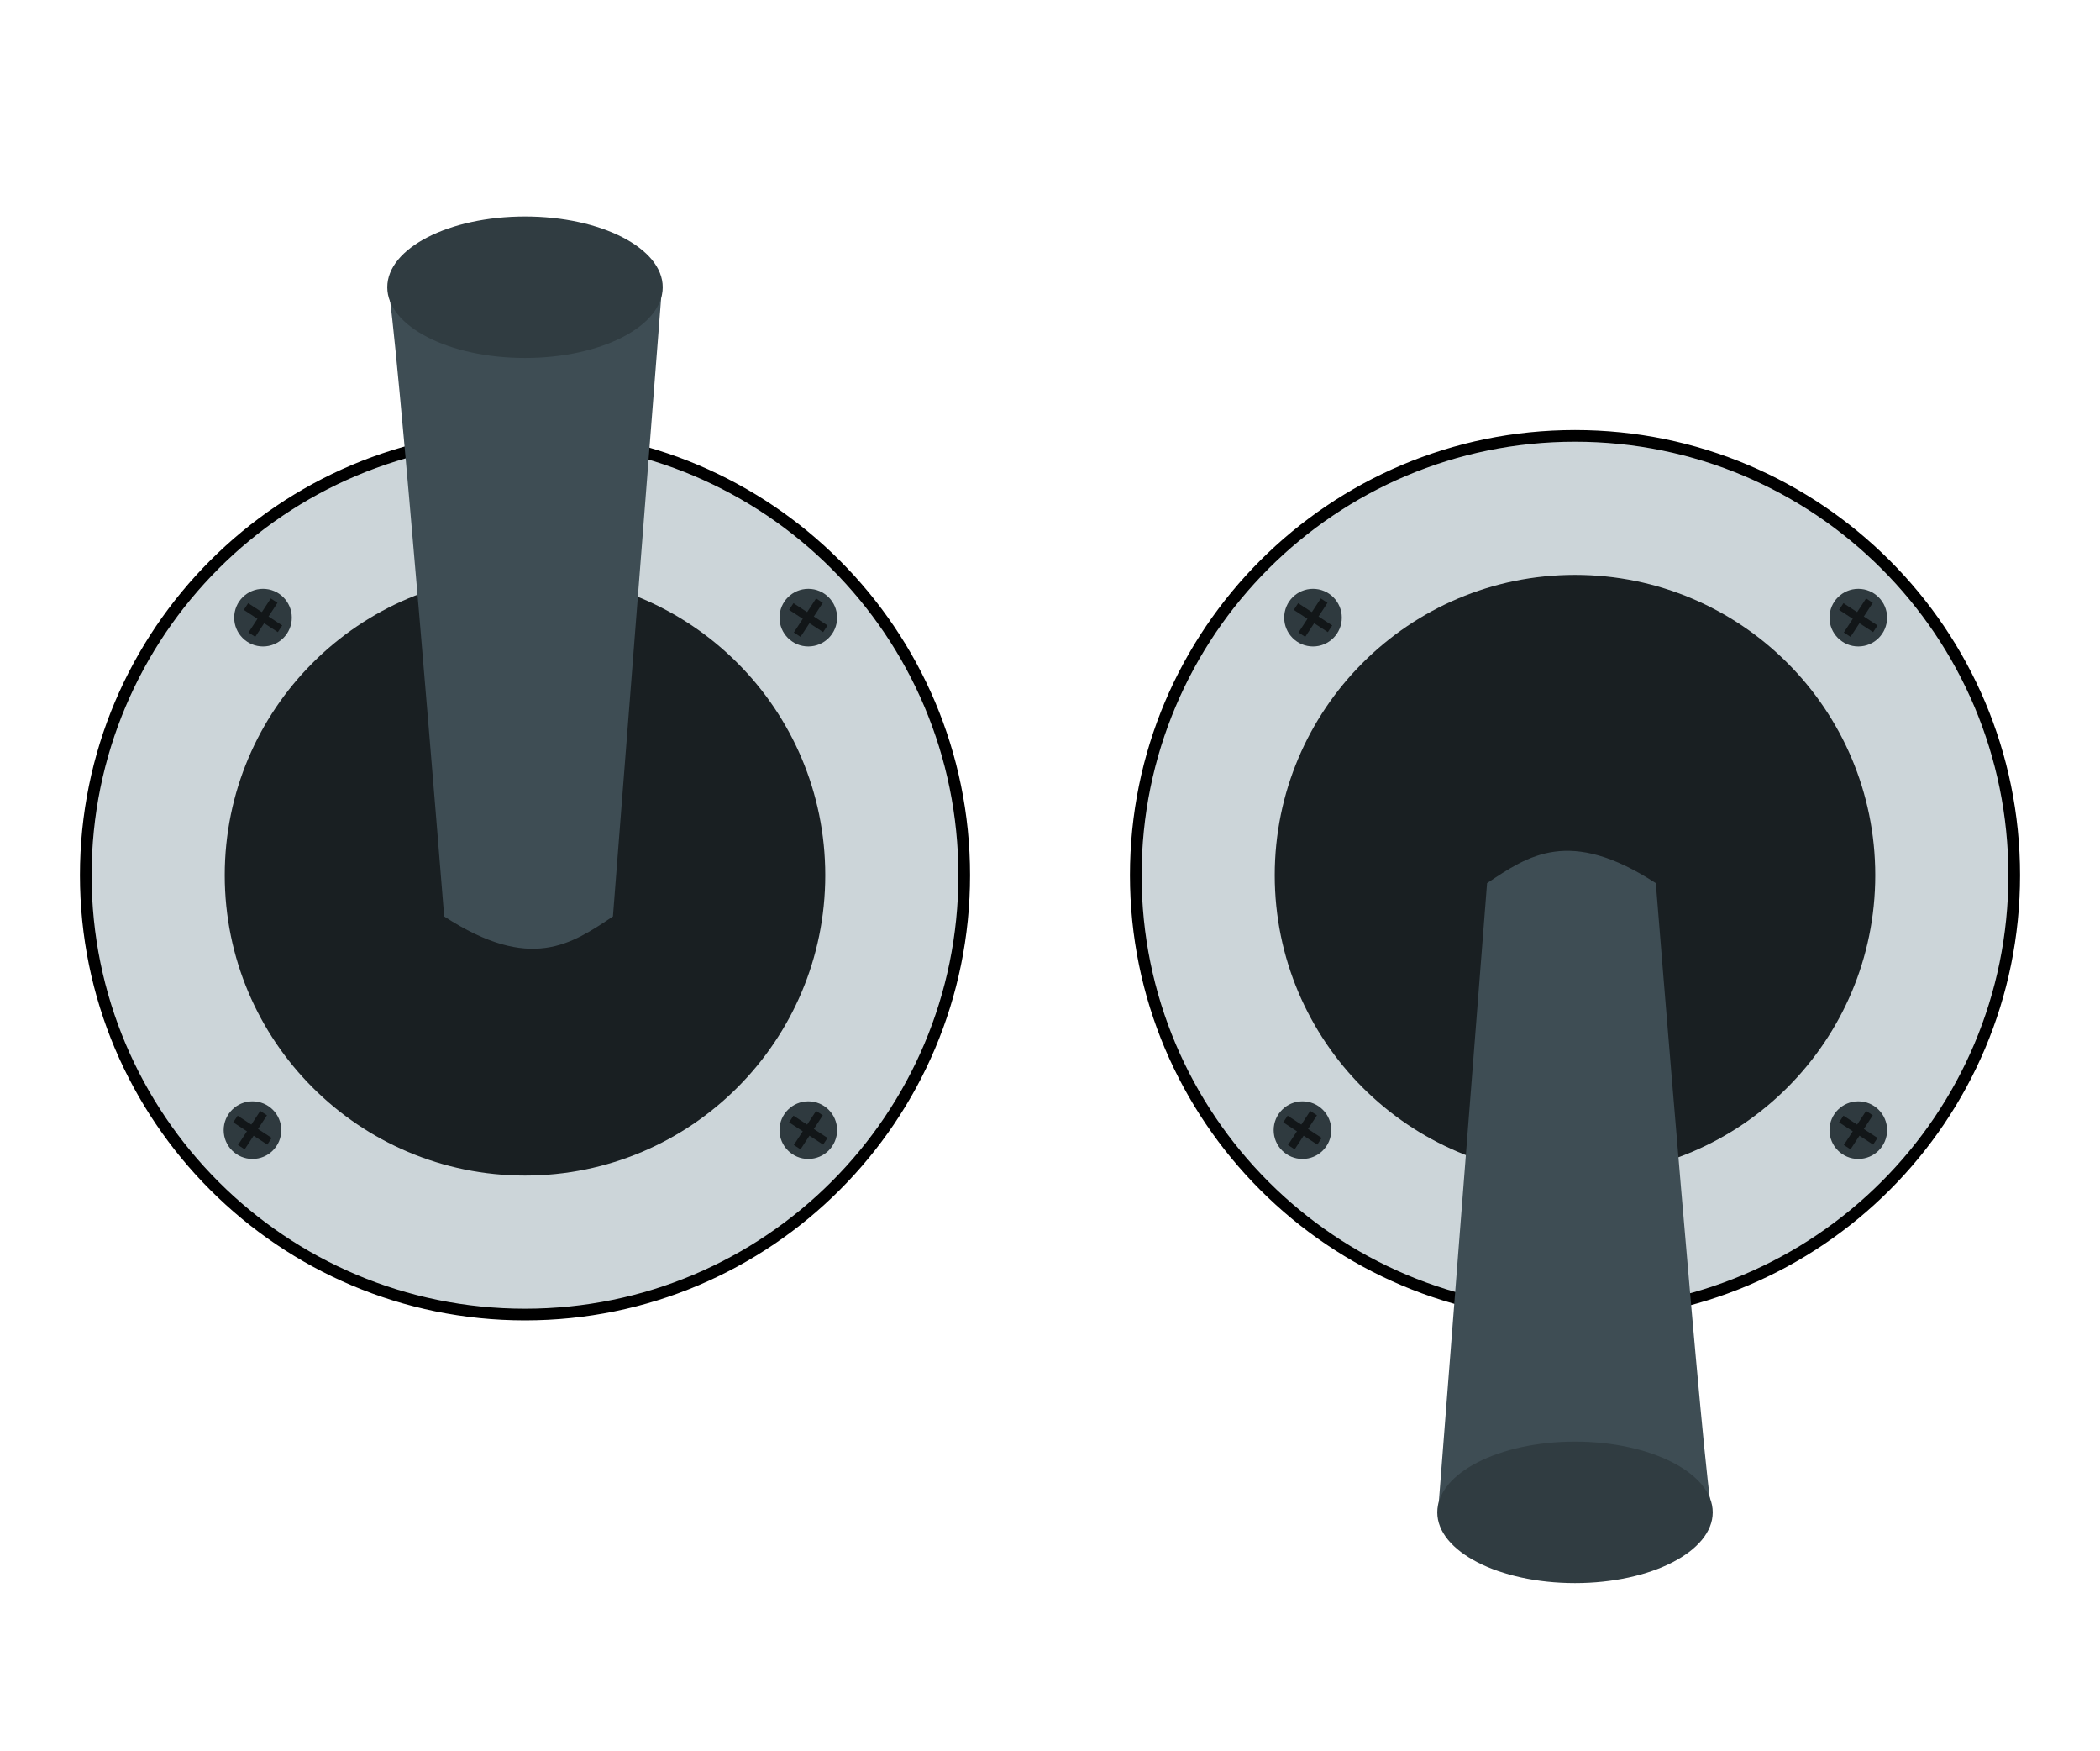
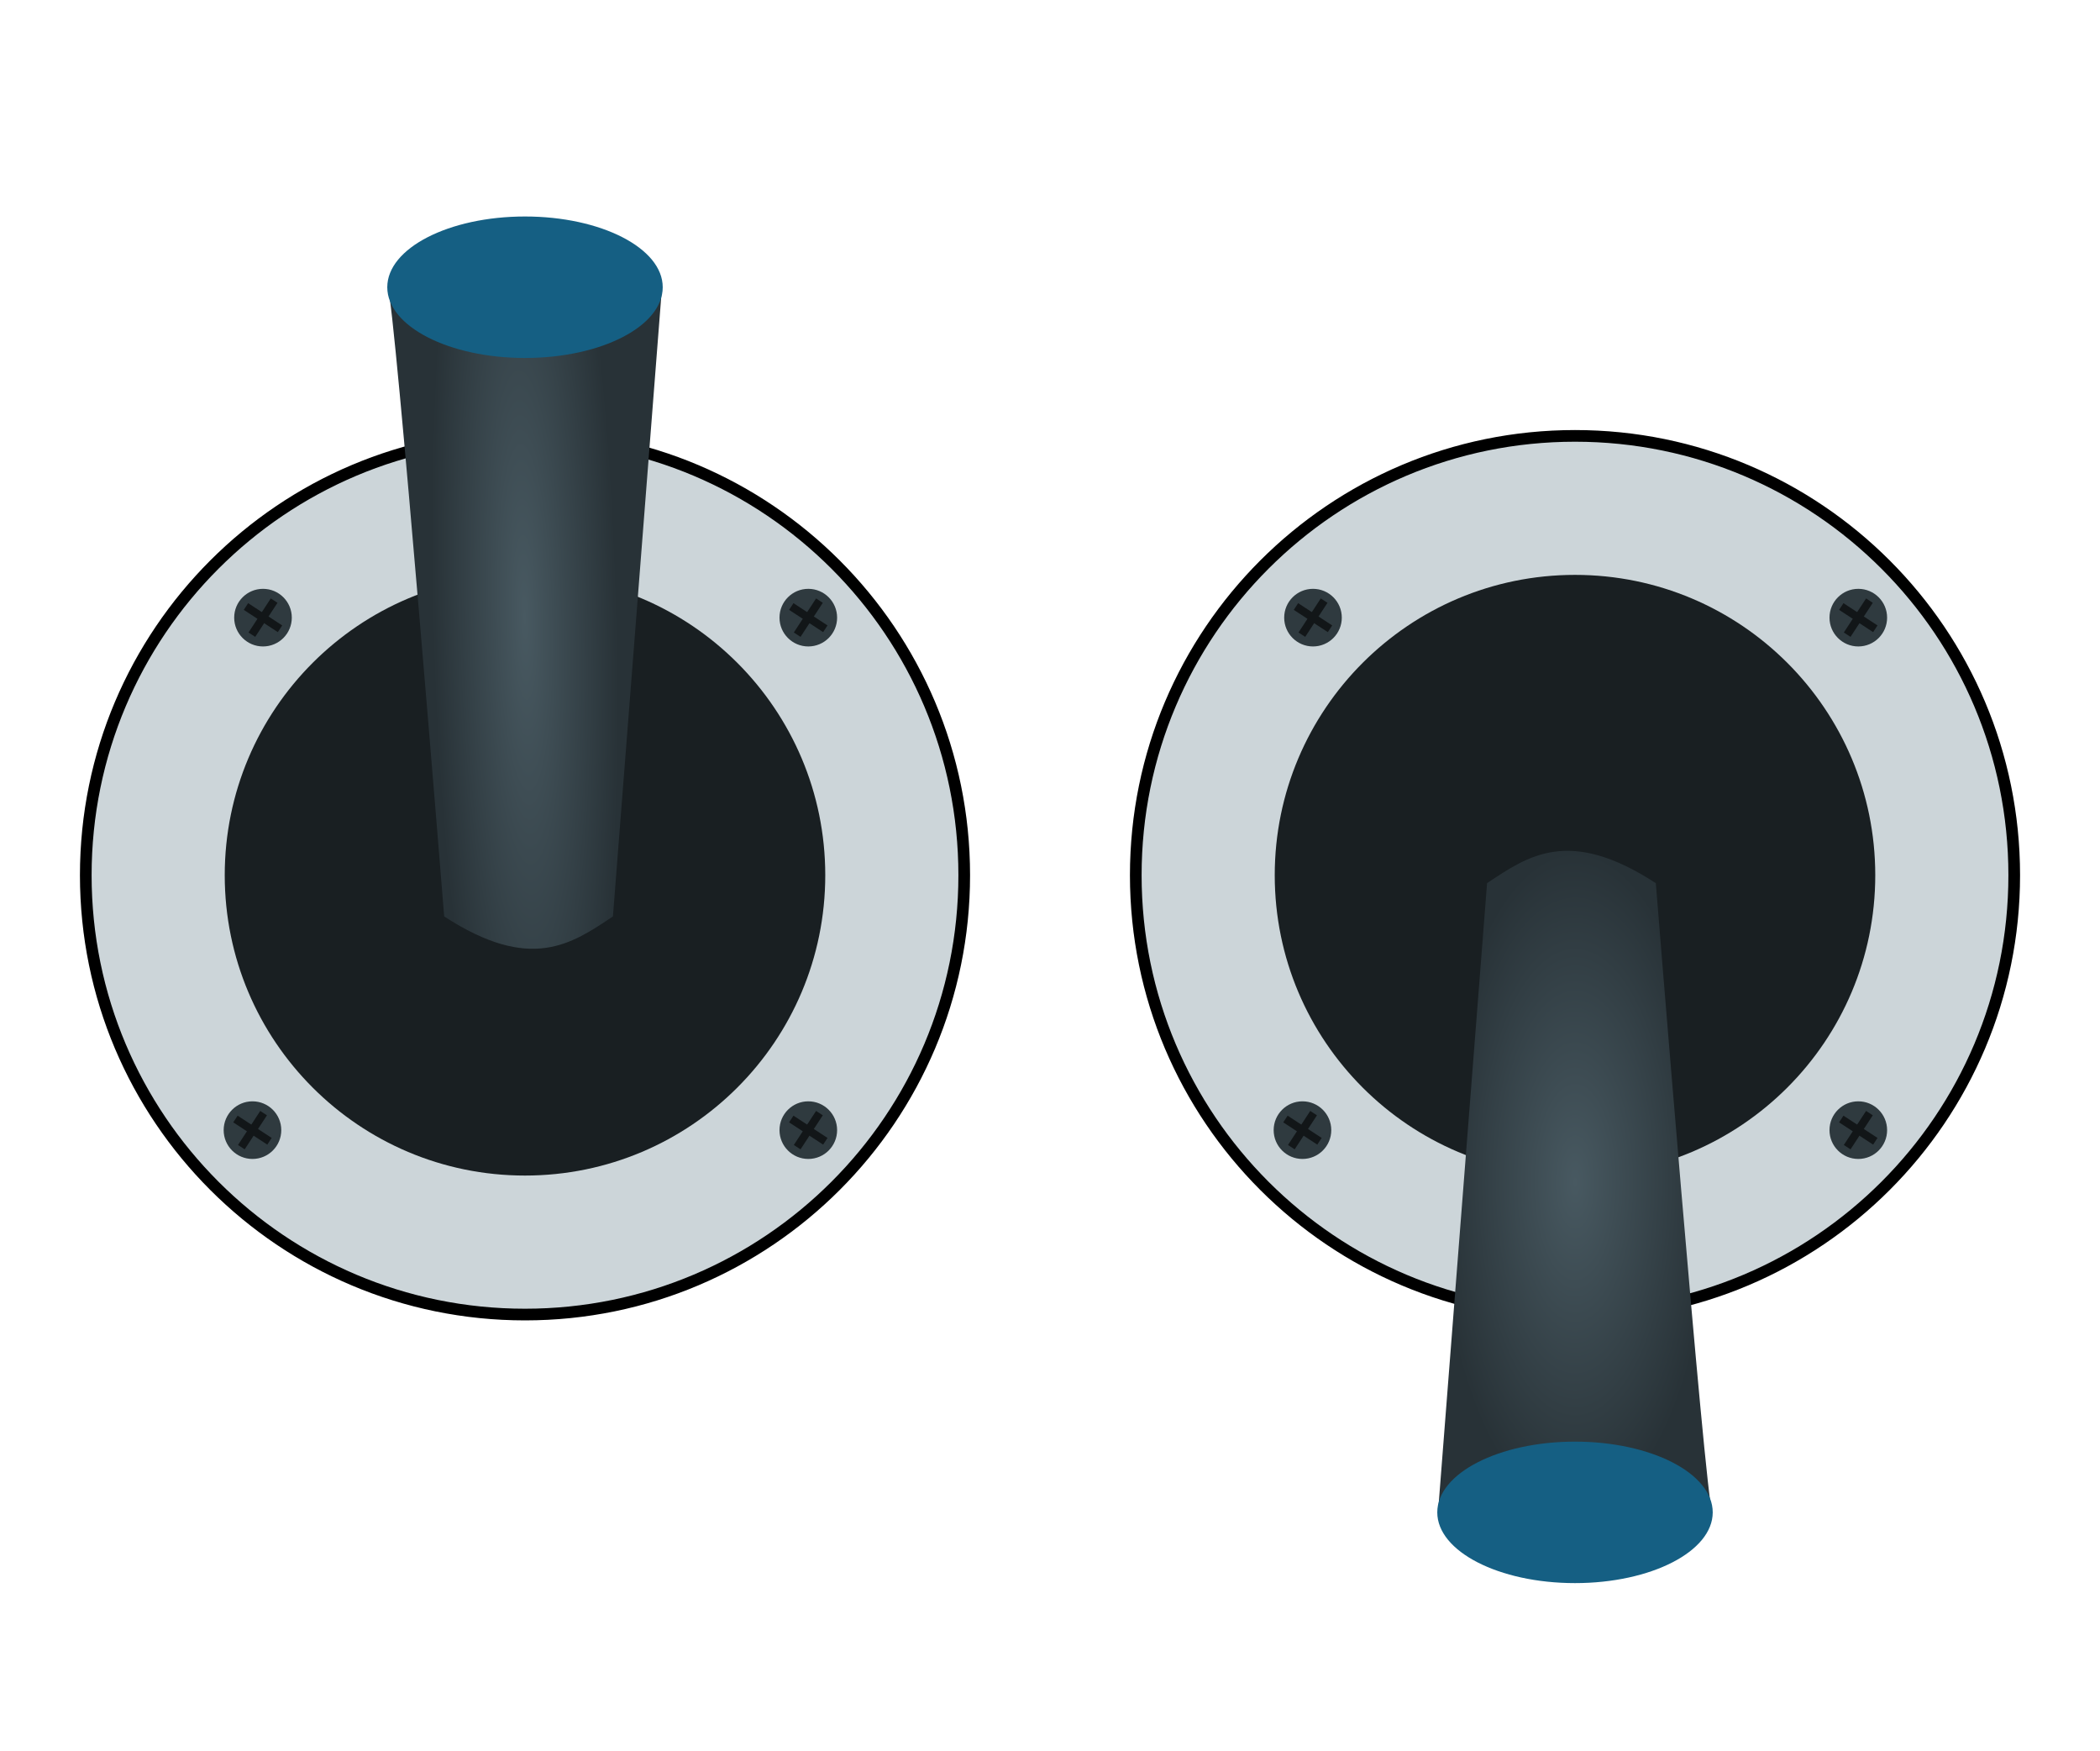
- <svg xmlns="http://www.w3.org/2000/svg" width="180" height="150" viewBox="0 0 180 150" id="svg10939" version="1.1">
-   <defs id="defs10941" />
+ <svg xmlns="http://www.w3.org/2000/svg" xmlns:xlink="http://www.w3.org/1999/xlink" width="180" height="150" viewBox="0 0 180 150" id="svg10939" version="1.1">
+   <defs id="defs10941">
+     <linearGradient id="linearGradient4175">
+       <stop style="stop-color:#485961;stop-opacity:1" offset="0" id="stop4177" />
+       <stop style="stop-color:#283237;stop-opacity:1" offset="1" id="stop4179" />
+     </linearGradient>
+     <radialGradient xlink:href="#linearGradient4175" id="radialGradient4183" cx="44.986" cy="955.294" fx="44.986" fy="955.294" r="11.752" gradientTransform="matrix(0.6742387,-0.01650385,0.1044123,4.265603,-85.08985,-3118.869)" gradientUnits="userSpaceOnUse" />
+     <radialGradient xlink:href="#linearGradient4175" id="radialGradient4226" cx="135.014" cy="1003.643" fx="135.014" fy="1003.643" r="11.752" gradientTransform="matrix(1,0,0,2.414241,0,-1419.392)" gradientUnits="userSpaceOnUse" />
+   </defs>
  <g id="layer1" transform="translate(0,-902.3622)">
    <circle r="37.648" cy="-977.362" cx="-45" id="circle4235" style="opacity:1;fill:#ccd5d9;fill-opacity:1;stroke:#000000;stroke-width:1;stroke-linecap:square;stroke-linejoin:round;stroke-miterlimit:4;stroke-dasharray:none;stroke-opacity:1" transform="scale(-1,-1)" />
    <circle style="opacity:1;fill:#191f22;fill-opacity:1;stroke:none;stroke-width:3;stroke-linecap:square;stroke-linejoin:round;stroke-miterlimit:4;stroke-dasharray:none;stroke-opacity:1" id="path11495" cx="45" cy="977.362" r="25.737" />
-     <path style="fill:#3e4d54;fill-opacity:1;fill-rule:evenodd;stroke:none;stroke-width:1px;stroke-linecap:butt;stroke-linejoin:miter;stroke-opacity:1" d="m 33.234,926.923 c 0.638,1.702 4.839,53.972 4.839,53.972 7.418,4.822 10.917,2.366 14.464,0 l 4.201,-53.866 z" id="path11499" />
-     <ellipse style="opacity:1;fill:#303c41;fill-opacity:1;stroke:none;stroke-width:3;stroke-linecap:square;stroke-linejoin:round;stroke-miterlimit:4;stroke-dasharray:none;stroke-opacity:1" id="path11497" cx="45" cy="926.976" rx="11.805" ry="6.062" />
-     <g id="g4174" transform="translate(-720.0002,0)">
-       <circle r="37.648" cy="-977.362" cx="-855" id="circle4212" style="opacity:1;fill:#ccd5d9;fill-opacity:1;stroke:#000000;stroke-width:1;stroke-linecap:square;stroke-linejoin:round;stroke-miterlimit:4;stroke-dasharray:none;stroke-opacity:1" transform="scale(-1,-1)" />
-       <g id="g4178" transform="translate(436.8135,199.3227)">
-         <circle style="opacity:1;fill:#2f3a3f;fill-opacity:1;stroke:none;stroke-width:3;stroke-linecap:square;stroke-linejoin:round;stroke-miterlimit:4;stroke-dasharray:none;stroke-opacity:1" id="circle4180" cx="395.729" cy="755.967" r="2.469" />
-         <rect style="opacity:1;fill:#121618;fill-opacity:1;stroke:none;stroke-width:3;stroke-linecap:square;stroke-linejoin:round;stroke-miterlimit:4;stroke-dasharray:none;stroke-opacity:1" id="rect4182" width="0.686" height="3.487" x="744.612" y="414.346" transform="matrix(0.8369186,0.5473274,-0.5473274,0.8369186,0,0)" />
-         <rect y="-746.698" x="415.747" height="3.487" width="0.686" id="rect4184" style="opacity:1;fill:#121618;fill-opacity:1;stroke:none;stroke-width:3;stroke-linecap:square;stroke-linejoin:round;stroke-miterlimit:4;stroke-dasharray:none;stroke-opacity:1" transform="matrix(-0.5473274,0.8369186,-0.8369186,-0.5473274,0,0)" />
-       </g>
-       <g transform="translate(483.5542,199.3227)" id="g4186">
-         <circle r="2.469" cy="755.967" cx="395.729" id="circle4188" style="opacity:1;fill:#2f3a3f;fill-opacity:1;stroke:none;stroke-width:3;stroke-linecap:square;stroke-linejoin:round;stroke-miterlimit:4;stroke-dasharray:none;stroke-opacity:1" />
-         <rect transform="matrix(0.8369186,0.5473274,-0.5473274,0.8369186,0,0)" y="414.346" x="744.612" height="3.487" width="0.686" id="rect4190" style="opacity:1;fill:#121618;fill-opacity:1;stroke:none;stroke-width:3;stroke-linecap:square;stroke-linejoin:round;stroke-miterlimit:4;stroke-dasharray:none;stroke-opacity:1" />
-         <rect transform="matrix(-0.5473274,0.8369186,-0.8369186,-0.5473274,0,0)" style="opacity:1;fill:#121618;fill-opacity:1;stroke:none;stroke-width:3;stroke-linecap:square;stroke-linejoin:round;stroke-miterlimit:4;stroke-dasharray:none;stroke-opacity:1" id="rect4192" width="0.686" height="3.487" x="415.747" y="-746.698" />
-       </g>
-       <g transform="translate(435.9111,243.2398)" id="g4194">
-         <circle r="2.469" cy="755.967" cx="395.729" id="circle4196" style="opacity:1;fill:#2f3a3f;fill-opacity:1;stroke:none;stroke-width:3;stroke-linecap:square;stroke-linejoin:round;stroke-miterlimit:4;stroke-dasharray:none;stroke-opacity:1" />
-         <rect transform="matrix(0.8369186,0.5473274,-0.5473274,0.8369186,0,0)" y="414.346" x="744.612" height="3.487" width="0.686" id="rect4198" style="opacity:1;fill:#121618;fill-opacity:1;stroke:none;stroke-width:3;stroke-linecap:square;stroke-linejoin:round;stroke-miterlimit:4;stroke-dasharray:none;stroke-opacity:1" />
-         <rect transform="matrix(-0.5473274,0.8369186,-0.8369186,-0.5473274,0,0)" style="opacity:1;fill:#121618;fill-opacity:1;stroke:none;stroke-width:3;stroke-linecap:square;stroke-linejoin:round;stroke-miterlimit:4;stroke-dasharray:none;stroke-opacity:1" id="rect4200" width="0.686" height="3.487" x="415.747" y="-746.698" />
-       </g>
-       <g id="g4202" transform="translate(483.5542,243.2398)">
-         <circle style="opacity:1;fill:#2f3a3f;fill-opacity:1;stroke:none;stroke-width:3;stroke-linecap:square;stroke-linejoin:round;stroke-miterlimit:4;stroke-dasharray:none;stroke-opacity:1" id="circle4204" cx="395.729" cy="755.967" r="2.469" />
-         <rect style="opacity:1;fill:#121618;fill-opacity:1;stroke:none;stroke-width:3;stroke-linecap:square;stroke-linejoin:round;stroke-miterlimit:4;stroke-dasharray:none;stroke-opacity:1" id="rect4206" width="0.686" height="3.487" x="744.612" y="414.346" transform="matrix(0.8369186,0.5473274,-0.5473274,0.8369186,0,0)" />
-         <rect y="-746.698" x="415.747" height="3.487" width="0.686" id="rect4208" style="opacity:1;fill:#121618;fill-opacity:1;stroke:none;stroke-width:3;stroke-linecap:square;stroke-linejoin:round;stroke-miterlimit:4;stroke-dasharray:none;stroke-opacity:1" transform="matrix(-0.5473274,0.8369186,-0.8369186,-0.5473274,0,0)" />
-       </g>
-       <circle transform="scale(-1,-1)" style="opacity:1;fill:#191f22;fill-opacity:1;stroke:none;stroke-width:3;stroke-linecap:square;stroke-linejoin:round;stroke-miterlimit:4;stroke-dasharray:none;stroke-opacity:1" id="circle11508" cx="-855" cy="-977.362" r="25.737" />
-       <path style="fill:#3e4d54;fill-opacity:1;fill-rule:evenodd;stroke:none;stroke-width:1px;stroke-linecap:butt;stroke-linejoin:miter;stroke-opacity:1" d="m 866.766,1032.014 c -0.638,-1.702 -4.839,-53.972 -4.839,-53.972 -7.418,-4.822 -10.917,-2.366 -14.464,0 l -4.201,53.866 z" id="path11510" />
-       <ellipse transform="scale(-1,-1)" style="opacity:1;fill:#303c41;fill-opacity:1;stroke:none;stroke-width:3;stroke-linecap:square;stroke-linejoin:round;stroke-miterlimit:4;stroke-dasharray:none;stroke-opacity:1" id="ellipse11512" cx="-855" cy="-1031.961" rx="11.805" ry="6.062" />
+     <path style="fill:url(#radialGradient4183);fill-opacity:1;fill-rule:evenodd;stroke:none;stroke-width:1px;stroke-linecap:butt;stroke-linejoin:miter;stroke-opacity:1" d="m 33.234,926.923 c 0.638,1.702 4.839,53.972 4.839,53.972 7.418,4.822 10.917,2.366 14.464,0 l 4.201,-53.866 z" id="path11499" />
+     <ellipse style="opacity:1;fill:#155f83;fill-opacity:1;stroke:none;stroke-width:3;stroke-linecap:square;stroke-linejoin:round;stroke-miterlimit:4;stroke-dasharray:none;stroke-opacity:1" id="path11497" cx="45" cy="926.976" rx="11.805" ry="6.062" />
+     <circle transform="scale(-1,-1)" style="opacity:1;fill:#ccd5d9;fill-opacity:1;stroke:#000000;stroke-width:1;stroke-linecap:square;stroke-linejoin:round;stroke-miterlimit:4;stroke-dasharray:none;stroke-opacity:1" id="circle4212" cx="-135" cy="-977.362" r="37.648" />
+     <g transform="translate(-283.1867,199.3227)" id="g4178">
+       <circle r="2.469" cy="755.967" cx="395.729" id="circle4180" style="opacity:1;fill:#2f3a3f;fill-opacity:1;stroke:none;stroke-width:3;stroke-linecap:square;stroke-linejoin:round;stroke-miterlimit:4;stroke-dasharray:none;stroke-opacity:1" />
+       <rect transform="matrix(0.8369186,0.5473274,-0.5473274,0.8369186,0,0)" y="414.346" x="744.612" height="3.487" width="0.686" id="rect4182" style="opacity:1;fill:#121618;fill-opacity:1;stroke:none;stroke-width:3;stroke-linecap:square;stroke-linejoin:round;stroke-miterlimit:4;stroke-dasharray:none;stroke-opacity:1" />
+       <rect transform="matrix(-0.5473274,0.8369186,-0.8369186,-0.5473274,0,0)" style="opacity:1;fill:#121618;fill-opacity:1;stroke:none;stroke-width:3;stroke-linecap:square;stroke-linejoin:round;stroke-miterlimit:4;stroke-dasharray:none;stroke-opacity:1" id="rect4184" width="0.686" height="3.487" x="415.747" y="-746.698" />
    </g>
+     <g id="g4186" transform="translate(-236.4461,199.3227)">
+       <circle style="opacity:1;fill:#2f3a3f;fill-opacity:1;stroke:none;stroke-width:3;stroke-linecap:square;stroke-linejoin:round;stroke-miterlimit:4;stroke-dasharray:none;stroke-opacity:1" id="circle4188" cx="395.729" cy="755.967" r="2.469" />
+       <rect style="opacity:1;fill:#121618;fill-opacity:1;stroke:none;stroke-width:3;stroke-linecap:square;stroke-linejoin:round;stroke-miterlimit:4;stroke-dasharray:none;stroke-opacity:1" id="rect4190" width="0.686" height="3.487" x="744.612" y="414.346" transform="matrix(0.8369186,0.5473274,-0.5473274,0.8369186,0,0)" />
+       <rect y="-746.698" x="415.747" height="3.487" width="0.686" id="rect4192" style="opacity:1;fill:#121618;fill-opacity:1;stroke:none;stroke-width:3;stroke-linecap:square;stroke-linejoin:round;stroke-miterlimit:4;stroke-dasharray:none;stroke-opacity:1" transform="matrix(-0.5473274,0.8369186,-0.8369186,-0.5473274,0,0)" />
+     </g>
+     <g id="g4194" transform="translate(-284.0892,243.2398)">
+       <circle style="opacity:1;fill:#2f3a3f;fill-opacity:1;stroke:none;stroke-width:3;stroke-linecap:square;stroke-linejoin:round;stroke-miterlimit:4;stroke-dasharray:none;stroke-opacity:1" id="circle4196" cx="395.729" cy="755.967" r="2.469" />
+       <rect style="opacity:1;fill:#121618;fill-opacity:1;stroke:none;stroke-width:3;stroke-linecap:square;stroke-linejoin:round;stroke-miterlimit:4;stroke-dasharray:none;stroke-opacity:1" id="rect4198" width="0.686" height="3.487" x="744.612" y="414.346" transform="matrix(0.8369186,0.5473274,-0.5473274,0.8369186,0,0)" />
+       <rect y="-746.698" x="415.747" height="3.487" width="0.686" id="rect4200" style="opacity:1;fill:#121618;fill-opacity:1;stroke:none;stroke-width:3;stroke-linecap:square;stroke-linejoin:round;stroke-miterlimit:4;stroke-dasharray:none;stroke-opacity:1" transform="matrix(-0.5473274,0.8369186,-0.8369186,-0.5473274,0,0)" />
+     </g>
+     <g transform="translate(-236.4461,243.2398)" id="g4202">
+       <circle r="2.469" cy="755.967" cx="395.729" id="circle4204" style="opacity:1;fill:#2f3a3f;fill-opacity:1;stroke:none;stroke-width:3;stroke-linecap:square;stroke-linejoin:round;stroke-miterlimit:4;stroke-dasharray:none;stroke-opacity:1" />
+       <rect transform="matrix(0.8369186,0.5473274,-0.5473274,0.8369186,0,0)" y="414.346" x="744.612" height="3.487" width="0.686" id="rect4206" style="opacity:1;fill:#121618;fill-opacity:1;stroke:none;stroke-width:3;stroke-linecap:square;stroke-linejoin:round;stroke-miterlimit:4;stroke-dasharray:none;stroke-opacity:1" />
+       <rect transform="matrix(-0.5473274,0.8369186,-0.8369186,-0.5473274,0,0)" style="opacity:1;fill:#121618;fill-opacity:1;stroke:none;stroke-width:3;stroke-linecap:square;stroke-linejoin:round;stroke-miterlimit:4;stroke-dasharray:none;stroke-opacity:1" id="rect4208" width="0.686" height="3.487" x="415.747" y="-746.698" />
+     </g>
+     <circle r="25.737" cy="-977.362" cx="-135" id="circle11508" style="opacity:1;fill:#191f22;fill-opacity:1;stroke:none;stroke-width:3;stroke-linecap:square;stroke-linejoin:round;stroke-miterlimit:4;stroke-dasharray:none;stroke-opacity:1" transform="scale(-1,-1)" />
+     <path id="path11510" d="m 146.766,1032.014 c -0.638,-1.702 -4.839,-53.972 -4.839,-53.972 -7.418,-4.822 -10.917,-2.366 -14.464,0 l -4.201,53.866 z" style="fill:url(#radialGradient4226);fill-opacity:1.0;fill-rule:evenodd;stroke:none;stroke-width:1px;stroke-linecap:butt;stroke-linejoin:miter;stroke-opacity:1" />
+     <ellipse ry="6.062" rx="11.805" cy="-1031.961" cx="-135" id="ellipse11512" style="opacity:1;fill:#155f83;fill-opacity:1;stroke:none;stroke-width:3;stroke-linecap:square;stroke-linejoin:round;stroke-miterlimit:4;stroke-dasharray:none;stroke-opacity:1" transform="scale(-1,-1)" />
    <g id="g4237" transform="translate(-373.1865,199.3227)">
      <circle style="opacity:1;fill:#2f3a3f;fill-opacity:1;stroke:none;stroke-width:3;stroke-linecap:square;stroke-linejoin:round;stroke-miterlimit:4;stroke-dasharray:none;stroke-opacity:1" id="circle4239" cx="395.729" cy="755.967" r="2.469" />
      <rect style="opacity:1;fill:#121618;fill-opacity:1;stroke:none;stroke-width:3;stroke-linecap:square;stroke-linejoin:round;stroke-miterlimit:4;stroke-dasharray:none;stroke-opacity:1" id="rect4241" width="0.686" height="3.487" x="744.612" y="414.346" transform="matrix(0.8369186,0.5473274,-0.5473274,0.8369186,0,0)" />
      <rect y="-746.698" x="415.747" height="3.487" width="0.686" id="rect4243" style="opacity:1;fill:#121618;fill-opacity:1;stroke:none;stroke-width:3;stroke-linecap:square;stroke-linejoin:round;stroke-miterlimit:4;stroke-dasharray:none;stroke-opacity:1" transform="matrix(-0.5473274,0.8369186,-0.8369186,-0.5473274,0,0)" />
    </g>
    <g transform="translate(-326.4458,199.3227)" id="g4245">
      <circle r="2.469" cy="755.967" cx="395.729" id="circle4247" style="opacity:1;fill:#2f3a3f;fill-opacity:1;stroke:none;stroke-width:3;stroke-linecap:square;stroke-linejoin:round;stroke-miterlimit:4;stroke-dasharray:none;stroke-opacity:1" />
      <rect transform="matrix(0.8369186,0.5473274,-0.5473274,0.8369186,0,0)" y="414.346" x="744.612" height="3.487" width="0.686" id="rect4249" style="opacity:1;fill:#121618;fill-opacity:1;stroke:none;stroke-width:3;stroke-linecap:square;stroke-linejoin:round;stroke-miterlimit:4;stroke-dasharray:none;stroke-opacity:1" />
      <rect transform="matrix(-0.5473274,0.8369186,-0.8369186,-0.5473274,0,0)" style="opacity:1;fill:#121618;fill-opacity:1;stroke:none;stroke-width:3;stroke-linecap:square;stroke-linejoin:round;stroke-miterlimit:4;stroke-dasharray:none;stroke-opacity:1" id="rect4251" width="0.686" height="3.487" x="415.747" y="-746.698" />
    </g>
    <g transform="translate(-374.0889,243.2398)" id="g4253">
      <circle r="2.469" cy="755.967" cx="395.729" id="circle4255" style="opacity:1;fill:#2f3a3f;fill-opacity:1;stroke:none;stroke-width:3;stroke-linecap:square;stroke-linejoin:round;stroke-miterlimit:4;stroke-dasharray:none;stroke-opacity:1" />
      <rect transform="matrix(0.8369186,0.5473274,-0.5473274,0.8369186,0,0)" y="414.346" x="744.612" height="3.487" width="0.686" id="rect4257" style="opacity:1;fill:#121618;fill-opacity:1;stroke:none;stroke-width:3;stroke-linecap:square;stroke-linejoin:round;stroke-miterlimit:4;stroke-dasharray:none;stroke-opacity:1" />
      <rect transform="matrix(-0.5473274,0.8369186,-0.8369186,-0.5473274,0,0)" style="opacity:1;fill:#121618;fill-opacity:1;stroke:none;stroke-width:3;stroke-linecap:square;stroke-linejoin:round;stroke-miterlimit:4;stroke-dasharray:none;stroke-opacity:1" id="rect4259" width="0.686" height="3.487" x="415.747" y="-746.698" />
    </g>
    <g id="g4261" transform="translate(-326.4458,243.2398)">
      <circle style="opacity:1;fill:#2f3a3f;fill-opacity:1;stroke:none;stroke-width:3;stroke-linecap:square;stroke-linejoin:round;stroke-miterlimit:4;stroke-dasharray:none;stroke-opacity:1" id="circle4263" cx="395.729" cy="755.967" r="2.469" />
      <rect style="opacity:1;fill:#121618;fill-opacity:1;stroke:none;stroke-width:3;stroke-linecap:square;stroke-linejoin:round;stroke-miterlimit:4;stroke-dasharray:none;stroke-opacity:1" id="rect4265" width="0.686" height="3.487" x="744.612" y="414.346" transform="matrix(0.8369186,0.5473274,-0.5473274,0.8369186,0,0)" />
      <rect y="-746.698" x="415.747" height="3.487" width="0.686" id="rect4267" style="opacity:1;fill:#121618;fill-opacity:1;stroke:none;stroke-width:3;stroke-linecap:square;stroke-linejoin:round;stroke-miterlimit:4;stroke-dasharray:none;stroke-opacity:1" transform="matrix(-0.5473274,0.8369186,-0.8369186,-0.5473274,0,0)" />
    </g>
  </g>
</svg>
